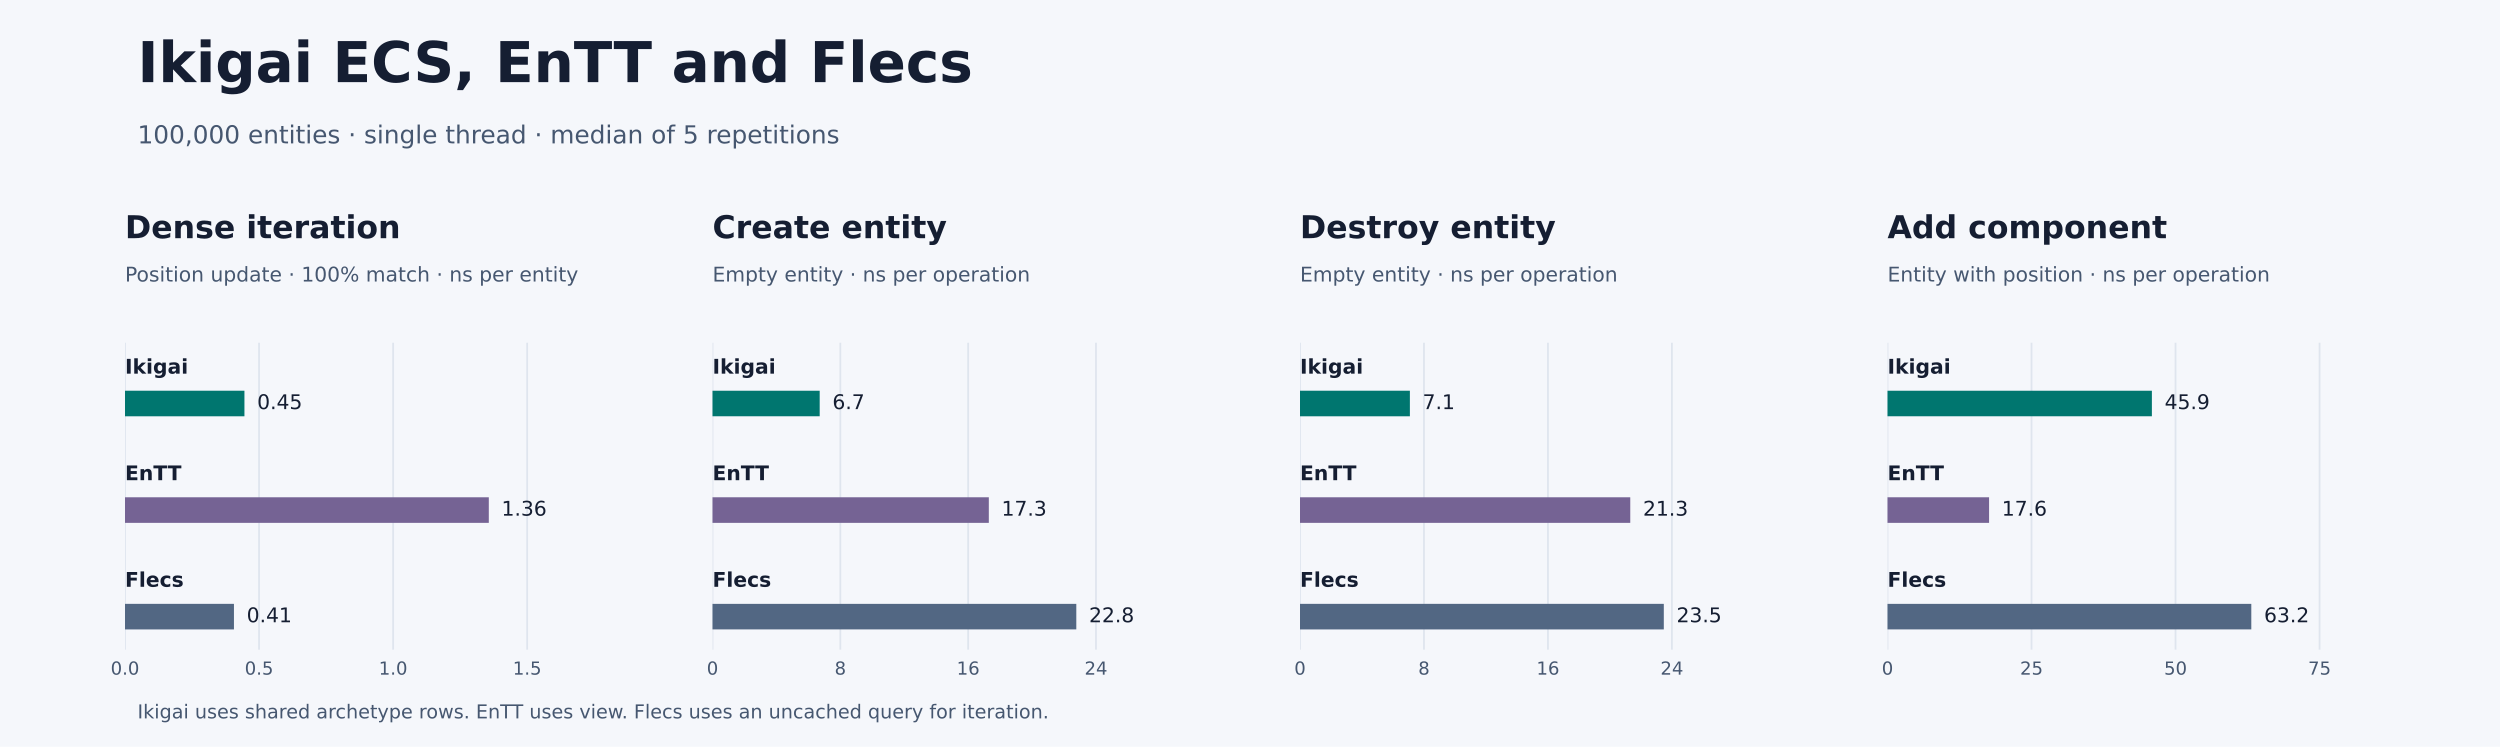
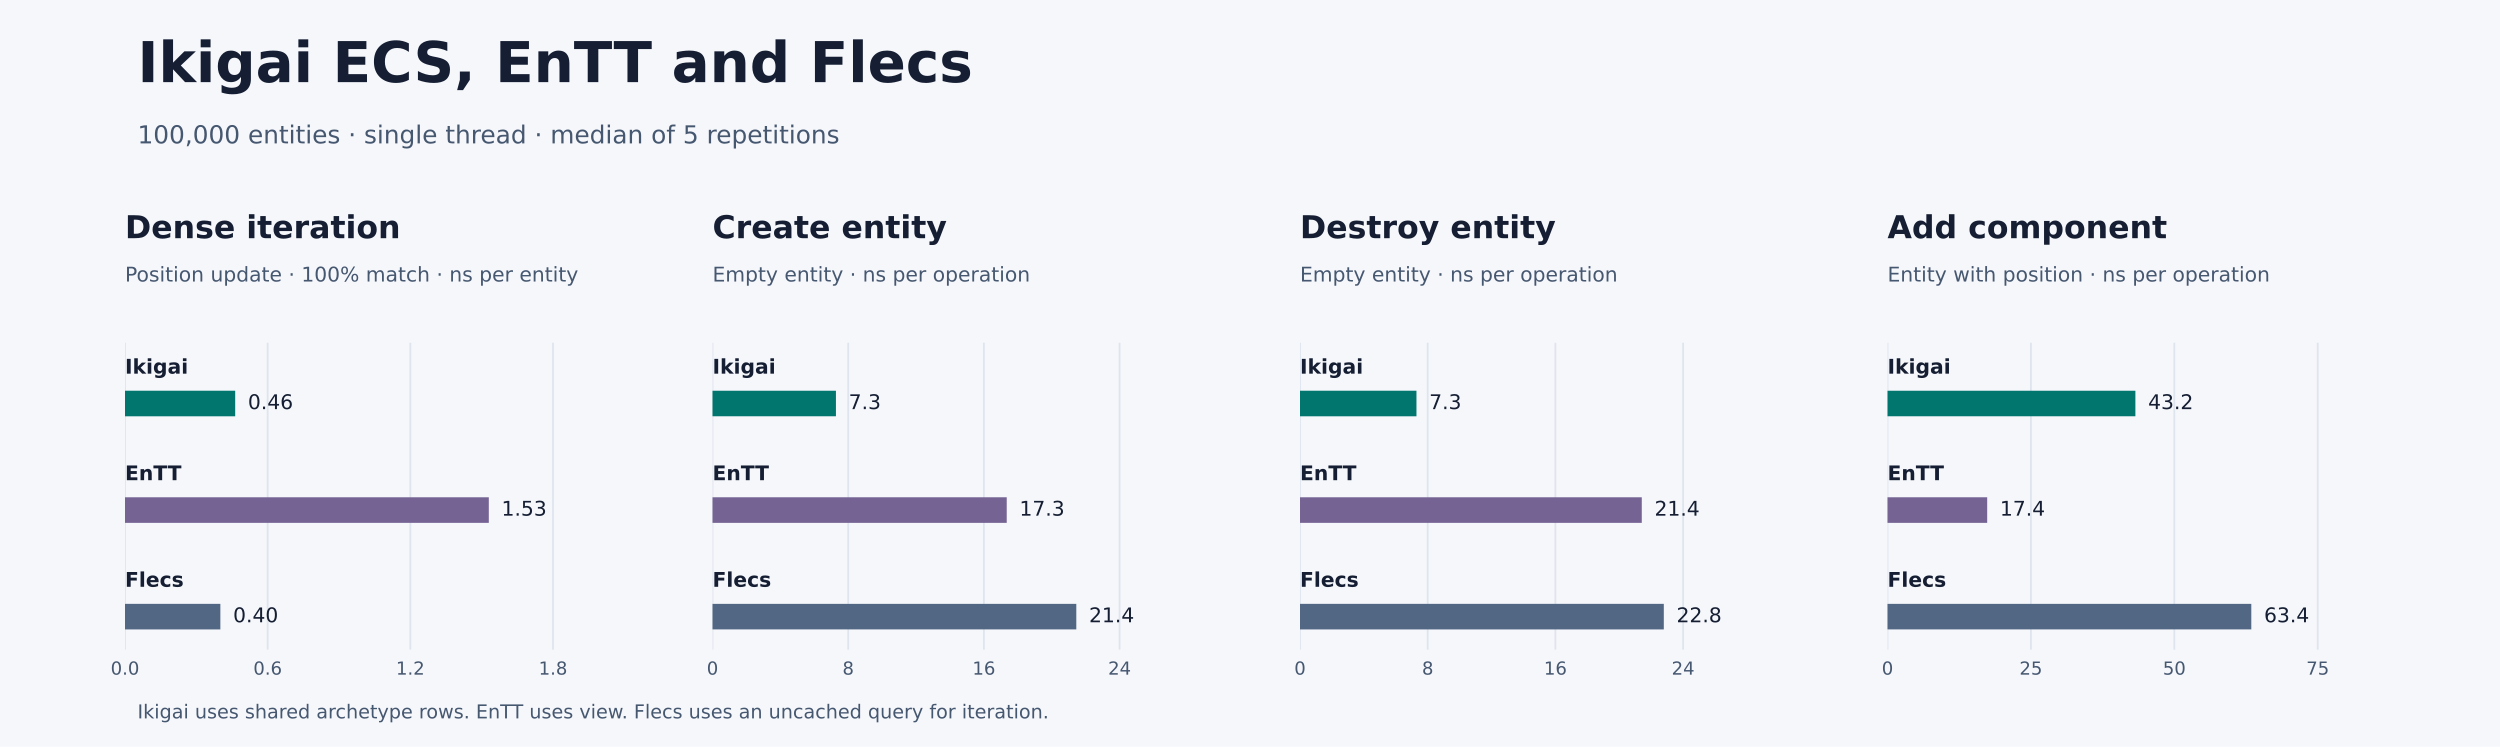
<svg xmlns="http://www.w3.org/2000/svg" width="1108.8pt" height="331.2pt" viewBox="0 0 1108.8 331.2" version="1.1">
  <defs>
    <style type="text/css">*{stroke-linejoin: round; stroke-linecap: butt}</style>
  </defs>
  <g id="figure_1">
    <g id="patch_1">
      <path d="M 0 331.2  L 1108.8 331.2  L 1108.8 0  L 0 0  z " style="fill: #f5f7fb" />
    </g>
    <g id="axes_1">
      <g id="patch_2">
        <path d="M 55.44 288.144  L 271.656 288.144  L 271.656 152.021  L 55.44 152.021  z " style="fill: #f5f7fb" />
      </g>
      <g id="matplotlib.axis_1">
        <g id="xtick_1">
          <g id="line2d_1">
            <path d="M 55.44 288.144  L 55.44 152.021  " clip-path="url(#p09d6c8a059)" style="fill: none; stroke: #dfe5ee; stroke-width: 0.8; stroke-linecap: square" />
          </g>
          <g id="line2d_2" />
          <g id="text_1">
            <text style="font-size: 8px; font-family: 'DejaVu Sans'; text-anchor: middle; fill: #465770" x="55.44" y="299.223" transform="rotate(-0 55.44 299.2228)">0.0</text>
          </g>
        </g>
        <g id="xtick_2">
          <g id="line2d_3">
-             <path d="M 114.897 288.144  L 114.897 152.021  " clip-path="url(#p09d6c8a059)" style="fill: none; stroke: #dfe5ee; stroke-width: 0.8; stroke-linecap: square" />
+             <path d="M 118.716 288.144  L 118.716 152.021  " clip-path="url(#p09d6c8a059)" style="fill: none; stroke: #dfe5ee; stroke-width: 0.8; stroke-linecap: square" />
          </g>
          <g id="line2d_4" />
          <g id="text_2">
-             <text style="font-size: 8px; font-family: 'DejaVu Sans'; text-anchor: middle; fill: #465770" x="114.897" y="299.223" transform="rotate(-0 114.8975 299.2228)">0.5</text>
+             <text style="font-size: 8px; font-family: 'DejaVu Sans'; text-anchor: middle; fill: #465770" x="118.716" y="299.223" transform="rotate(-0 118.7157 299.2228)">0.6</text>
          </g>
        </g>
        <g id="xtick_3">
          <g id="line2d_5">
-             <path d="M 174.355 288.144  L 174.355 152.021  " clip-path="url(#p09d6c8a059)" style="fill: none; stroke: #dfe5ee; stroke-width: 0.8; stroke-linecap: square" />
+             <path d="M 181.991 288.144  L 181.991 152.021  " clip-path="url(#p09d6c8a059)" style="fill: none; stroke: #dfe5ee; stroke-width: 0.8; stroke-linecap: square" />
          </g>
          <g id="line2d_6" />
          <g id="text_3">
-             <text style="font-size: 8px; font-family: 'DejaVu Sans'; text-anchor: middle; fill: #465770" x="174.355" y="299.223" transform="rotate(-0 174.355 299.2228)">1.0</text>
+             <text style="font-size: 8px; font-family: 'DejaVu Sans'; text-anchor: middle; fill: #465770" x="181.991" y="299.223" transform="rotate(-0 181.9914 299.2228)">1.2</text>
          </g>
        </g>
        <g id="xtick_4">
          <g id="line2d_7">
-             <path d="M 233.812 288.144  L 233.812 152.021  " clip-path="url(#p09d6c8a059)" style="fill: none; stroke: #dfe5ee; stroke-width: 0.8; stroke-linecap: square" />
+             <path d="M 245.267 288.144  L 245.267 152.021  " clip-path="url(#p09d6c8a059)" style="fill: none; stroke: #dfe5ee; stroke-width: 0.8; stroke-linecap: square" />
          </g>
          <g id="line2d_8" />
          <g id="text_4">
-             <text style="font-size: 8px; font-family: 'DejaVu Sans'; text-anchor: middle; fill: #465770" x="233.812" y="299.223" transform="rotate(-0 233.8124 299.2228)">1.5</text>
+             <text style="font-size: 8px; font-family: 'DejaVu Sans'; text-anchor: middle; fill: #465770" x="245.267" y="299.223" transform="rotate(-0 245.267 299.2228)">1.8</text>
          </g>
        </g>
      </g>
      <g id="matplotlib.axis_2" />
      <g id="patch_3">
-         <path d="M 55.44 184.634  L 108.413 184.634  L 108.413 173.29  L 55.44 173.29  z " clip-path="url(#p09d6c8a059)" style="fill: #00766f" />
+         <path d="M 55.44 184.634  L 104.309 184.634  L 104.309 173.29  L 55.44 173.29  z " clip-path="url(#p09d6c8a059)" style="fill: #00766f" />
      </g>
      <g id="patch_4">
        <path d="M 55.44 231.899  L 216.795 231.899  L 216.795 220.555  L 55.44 220.555  z " clip-path="url(#p09d6c8a059)" style="fill: #756394" />
      </g>
      <g id="patch_5">
-         <path d="M 55.44 279.164  L 103.763 279.164  L 103.763 267.82  L 55.44 267.82  z " clip-path="url(#p09d6c8a059)" style="fill: #526783" />
+         <path d="M 55.44 279.164  L 97.735 279.164  L 97.735 267.82  L 55.44 267.82  z " clip-path="url(#p09d6c8a059)" style="fill: #526783" />
      </g>
      <g id="text_5">
        <text style="font-weight: 700; font-size: 9px; font-family: 'DejaVu Sans'; text-anchor: start; fill: #151e32" x="55.44" y="165.728" transform="rotate(-0 55.44 165.7277)">Ikigai</text>
      </g>
      <g id="text_6">
-         <text style="font-size: 9px; font-family: 'DejaVu Sans'; text-anchor: start; fill: #151e32" x="114.061" y="181.445" transform="rotate(-0 114.0609 181.4453)">0.45</text>
+         <text style="font-size: 9px; font-family: 'DejaVu Sans'; text-anchor: start; fill: #151e32" x="109.956" y="181.445" transform="rotate(-0 109.9564 181.4453)">0.46</text>
      </g>
      <g id="text_7">
        <text style="font-weight: 700; font-size: 9px; font-family: 'DejaVu Sans'; text-anchor: start; fill: #151e32" x="55.44" y="212.993" transform="rotate(-0 55.44 212.9926)">EnTT</text>
      </g>
      <g id="text_8">
-         <text style="font-size: 9px; font-family: 'DejaVu Sans'; text-anchor: start; fill: #151e32" x="222.443" y="228.71" transform="rotate(-0 222.4427 228.7103)">1.36</text>
+         <text style="font-size: 9px; font-family: 'DejaVu Sans'; text-anchor: start; fill: #151e32" x="222.443" y="228.71" transform="rotate(-0 222.4427 228.7103)">1.53</text>
      </g>
      <g id="text_9">
        <text style="font-weight: 700; font-size: 9px; font-family: 'DejaVu Sans'; text-anchor: start; fill: #151e32" x="55.44" y="260.258" transform="rotate(-0 55.44 260.2577)">Flecs</text>
      </g>
      <g id="text_10">
-         <text style="font-size: 9px; font-family: 'DejaVu Sans'; text-anchor: start; fill: #151e32" x="109.41" y="275.975" transform="rotate(-0 109.41 275.9753)">0.41</text>
+         <text style="font-size: 9px; font-family: 'DejaVu Sans'; text-anchor: start; fill: #151e32" x="103.382" y="275.975" transform="rotate(-0 103.3819 275.9753)">0.40</text>
      </g>
    </g>
    <g id="axes_2">
      <g id="patch_6">
        <path d="M 316.008 288.144  L 532.224 288.144  L 532.224 152.021  L 316.008 152.021  z " style="fill: #f5f7fb" />
      </g>
      <g id="matplotlib.axis_3">
        <g id="xtick_5">
          <g id="line2d_9">
            <path d="M 316.008 288.144  L 316.008 152.021  " clip-path="url(#pbbb6a0b9e3)" style="fill: none; stroke: #dfe5ee; stroke-width: 0.8; stroke-linecap: square" />
          </g>
          <g id="line2d_10" />
          <g id="text_11">
            <text style="font-size: 8px; font-family: 'DejaVu Sans'; text-anchor: middle; fill: #465770" x="316.008" y="299.223" transform="rotate(-0 316.008 299.2228)">0</text>
          </g>
        </g>
        <g id="xtick_6">
          <g id="line2d_11">
-             <path d="M 372.703 288.144  L 372.703 152.021  " clip-path="url(#pbbb6a0b9e3)" style="fill: none; stroke: #dfe5ee; stroke-width: 0.8; stroke-linecap: square" />
+             <path d="M 376.191 288.144  L 376.191 152.021  " clip-path="url(#pbbb6a0b9e3)" style="fill: none; stroke: #dfe5ee; stroke-width: 0.8; stroke-linecap: square" />
          </g>
          <g id="line2d_12" />
          <g id="text_12">
-             <text style="font-size: 8px; font-family: 'DejaVu Sans'; text-anchor: middle; fill: #465770" x="372.703" y="299.223" transform="rotate(-0 372.7028 299.2228)">8</text>
+             <text style="font-size: 8px; font-family: 'DejaVu Sans'; text-anchor: middle; fill: #465770" x="376.191" y="299.223" transform="rotate(-0 376.1907 299.2228)">8</text>
          </g>
        </g>
        <g id="xtick_7">
          <g id="line2d_13">
-             <path d="M 429.398 288.144  L 429.398 152.021  " clip-path="url(#pbbb6a0b9e3)" style="fill: none; stroke: #dfe5ee; stroke-width: 0.8; stroke-linecap: square" />
+             <path d="M 436.373 288.144  L 436.373 152.021  " clip-path="url(#pbbb6a0b9e3)" style="fill: none; stroke: #dfe5ee; stroke-width: 0.8; stroke-linecap: square" />
          </g>
          <g id="line2d_14" />
          <g id="text_13">
-             <text style="font-size: 8px; font-family: 'DejaVu Sans'; text-anchor: middle; fill: #465770" x="429.398" y="299.223" transform="rotate(-0 429.3975 299.2228)">16</text>
+             <text style="font-size: 8px; font-family: 'DejaVu Sans'; text-anchor: middle; fill: #465770" x="436.373" y="299.223" transform="rotate(-0 436.3734 299.2228)">16</text>
          </g>
        </g>
        <g id="xtick_8">
          <g id="line2d_15">
-             <path d="M 486.092 288.144  L 486.092 152.021  " clip-path="url(#pbbb6a0b9e3)" style="fill: none; stroke: #dfe5ee; stroke-width: 0.8; stroke-linecap: square" />
+             <path d="M 496.556 288.144  L 496.556 152.021  " clip-path="url(#pbbb6a0b9e3)" style="fill: none; stroke: #dfe5ee; stroke-width: 0.8; stroke-linecap: square" />
          </g>
          <g id="line2d_16" />
          <g id="text_14">
-             <text style="font-size: 8px; font-family: 'DejaVu Sans'; text-anchor: middle; fill: #465770" x="486.092" y="299.223" transform="rotate(-0 486.0923 299.2228)">24</text>
+             <text style="font-size: 8px; font-family: 'DejaVu Sans'; text-anchor: middle; fill: #465770" x="496.556" y="299.223" transform="rotate(-0 496.556 299.2228)">24</text>
          </g>
        </g>
      </g>
      <g id="matplotlib.axis_4" />
      <g id="patch_7">
-         <path d="M 316.008 184.634  L 363.55 184.634  L 363.55 173.29  L 316.008 173.29  z " clip-path="url(#pbbb6a0b9e3)" style="fill: #00766f" />
+         <path d="M 316.008 184.634  L 370.757 184.634  L 370.757 173.29  L 316.008 173.29  z " clip-path="url(#pbbb6a0b9e3)" style="fill: #00766f" />
      </g>
      <g id="patch_8">
-         <path d="M 316.008 231.899  L 438.564 231.899  L 438.564 220.555  L 316.008 220.555  z " clip-path="url(#pbbb6a0b9e3)" style="fill: #756394" />
+         <path d="M 316.008 231.899  L 446.506 231.899  L 446.506 220.555  L 316.008 220.555  z " clip-path="url(#pbbb6a0b9e3)" style="fill: #756394" />
      </g>
      <g id="patch_9">
        <path d="M 316.008 279.164  L 477.363 279.164  L 477.363 267.82  L 316.008 267.82  z " clip-path="url(#pbbb6a0b9e3)" style="fill: #526783" />
      </g>
      <g id="text_15">
        <text style="font-weight: 700; font-size: 9px; font-family: 'DejaVu Sans'; text-anchor: start; fill: #151e32" x="316.008" y="165.728" transform="rotate(-0 316.008 165.7277)">Ikigai</text>
      </g>
      <g id="text_16">
-         <text style="font-size: 9px; font-family: 'DejaVu Sans'; text-anchor: start; fill: #151e32" x="369.197" y="181.445" transform="rotate(-0 369.197 181.4453)">6.7</text>
+         <text style="font-size: 9px; font-family: 'DejaVu Sans'; text-anchor: start; fill: #151e32" x="376.405" y="181.445" transform="rotate(-0 376.4047 181.4453)">7.3</text>
      </g>
      <g id="text_17">
        <text style="font-weight: 700; font-size: 9px; font-family: 'DejaVu Sans'; text-anchor: start; fill: #151e32" x="316.008" y="212.993" transform="rotate(-0 316.008 212.9926)">EnTT</text>
      </g>
      <g id="text_18">
-         <text style="font-size: 9px; font-family: 'DejaVu Sans'; text-anchor: start; fill: #151e32" x="444.212" y="228.71" transform="rotate(-0 444.2117 228.7103)">17.3</text>
+         <text style="font-size: 9px; font-family: 'DejaVu Sans'; text-anchor: start; fill: #151e32" x="452.154" y="228.71" transform="rotate(-0 452.1537 228.7103)">17.3</text>
      </g>
      <g id="text_19">
        <text style="font-weight: 700; font-size: 9px; font-family: 'DejaVu Sans'; text-anchor: start; fill: #151e32" x="316.008" y="260.258" transform="rotate(-0 316.008 260.2577)">Flecs</text>
      </g>
      <g id="text_20">
-         <text style="font-size: 9px; font-family: 'DejaVu Sans'; text-anchor: start; fill: #151e32" x="483.011" y="275.975" transform="rotate(-0 483.0107 275.9753)">22.8</text>
+         <text style="font-size: 9px; font-family: 'DejaVu Sans'; text-anchor: start; fill: #151e32" x="483.011" y="275.975" transform="rotate(-0 483.0107 275.9753)">21.4</text>
      </g>
    </g>
    <g id="axes_3">
      <g id="patch_10">
        <path d="M 576.576 288.144  L 792.792 288.144  L 792.792 152.021  L 576.576 152.021  z " style="fill: #f5f7fb" />
      </g>
      <g id="matplotlib.axis_5">
        <g id="xtick_9">
          <g id="line2d_17">
            <path d="M 576.576 288.144  L 576.576 152.021  " clip-path="url(#p056f604285)" style="fill: none; stroke: #dfe5ee; stroke-width: 0.8; stroke-linecap: square" />
          </g>
          <g id="line2d_18" />
          <g id="text_21">
            <text style="font-size: 8px; font-family: 'DejaVu Sans'; text-anchor: middle; fill: #465770" x="576.576" y="299.223" transform="rotate(-0 576.576 299.2228)">0</text>
          </g>
        </g>
        <g id="xtick_10">
          <g id="line2d_19">
-             <path d="M 631.56 288.144  L 631.56 152.021  " clip-path="url(#p056f604285)" style="fill: none; stroke: #dfe5ee; stroke-width: 0.8; stroke-linecap: square" />
+             <path d="M 633.212 288.144  L 633.212 152.021  " clip-path="url(#p056f604285)" style="fill: none; stroke: #dfe5ee; stroke-width: 0.8; stroke-linecap: square" />
          </g>
          <g id="line2d_20" />
          <g id="text_22">
-             <text style="font-size: 8px; font-family: 'DejaVu Sans'; text-anchor: middle; fill: #465770" x="631.56" y="299.223" transform="rotate(-0 631.5602 299.2228)">8</text>
+             <text style="font-size: 8px; font-family: 'DejaVu Sans'; text-anchor: middle; fill: #465770" x="633.212" y="299.223" transform="rotate(-0 633.2116 299.2228)">8</text>
          </g>
        </g>
        <g id="xtick_11">
          <g id="line2d_21">
-             <path d="M 686.544 288.144  L 686.544 152.021  " clip-path="url(#p056f604285)" style="fill: none; stroke: #dfe5ee; stroke-width: 0.8; stroke-linecap: square" />
+             <path d="M 689.847 288.144  L 689.847 152.021  " clip-path="url(#p056f604285)" style="fill: none; stroke: #dfe5ee; stroke-width: 0.8; stroke-linecap: square" />
          </g>
          <g id="line2d_22" />
          <g id="text_23">
-             <text style="font-size: 8px; font-family: 'DejaVu Sans'; text-anchor: middle; fill: #465770" x="686.544" y="299.223" transform="rotate(-0 686.5445 299.2228)">16</text>
+             <text style="font-size: 8px; font-family: 'DejaVu Sans'; text-anchor: middle; fill: #465770" x="689.847" y="299.223" transform="rotate(-0 689.8472 299.2228)">16</text>
          </g>
        </g>
        <g id="xtick_12">
          <g id="line2d_23">
-             <path d="M 741.529 288.144  L 741.529 152.021  " clip-path="url(#p056f604285)" style="fill: none; stroke: #dfe5ee; stroke-width: 0.8; stroke-linecap: square" />
+             <path d="M 746.483 288.144  L 746.483 152.021  " clip-path="url(#p056f604285)" style="fill: none; stroke: #dfe5ee; stroke-width: 0.8; stroke-linecap: square" />
          </g>
          <g id="line2d_24" />
          <g id="text_24">
-             <text style="font-size: 8px; font-family: 'DejaVu Sans'; text-anchor: middle; fill: #465770" x="741.529" y="299.223" transform="rotate(-0 741.5287 299.2228)">24</text>
+             <text style="font-size: 8px; font-family: 'DejaVu Sans'; text-anchor: middle; fill: #465770" x="746.483" y="299.223" transform="rotate(-0 746.4827 299.2228)">24</text>
          </g>
        </g>
      </g>
      <g id="matplotlib.axis_6" />
      <g id="patch_11">
-         <path d="M 576.576 184.634  L 625.309 184.634  L 625.309 173.29  L 576.576 173.29  z " clip-path="url(#p056f604285)" style="fill: #00766f" />
+         <path d="M 576.576 184.634  L 628.229 184.634  L 628.229 173.29  L 576.576 173.29  z " clip-path="url(#p056f604285)" style="fill: #00766f" />
      </g>
      <g id="patch_12">
-         <path d="M 576.576 231.899  L 723.055 231.899  L 723.055 220.555  L 576.576 220.555  z " clip-path="url(#p056f604285)" style="fill: #756394" />
+         <path d="M 576.576 231.899  L 728.162 231.899  L 728.162 220.555  L 576.576 220.555  z " clip-path="url(#p056f604285)" style="fill: #756394" />
      </g>
      <g id="patch_13">
        <path d="M 576.576 279.164  L 737.931 279.164  L 737.931 267.82  L 576.576 267.82  z " clip-path="url(#p056f604285)" style="fill: #526783" />
      </g>
      <g id="text_25">
        <text style="font-weight: 700; font-size: 9px; font-family: 'DejaVu Sans'; text-anchor: start; fill: #151e32" x="576.576" y="165.728" transform="rotate(-0 576.576 165.7277)">Ikigai</text>
      </g>
      <g id="text_26">
-         <text style="font-size: 9px; font-family: 'DejaVu Sans'; text-anchor: start; fill: #151e32" x="630.957" y="181.445" transform="rotate(-0 630.9568 181.4453)">7.1</text>
+         <text style="font-size: 9px; font-family: 'DejaVu Sans'; text-anchor: start; fill: #151e32" x="633.876" y="181.445" transform="rotate(-0 633.876 181.4453)">7.3</text>
      </g>
      <g id="text_27">
        <text style="font-weight: 700; font-size: 9px; font-family: 'DejaVu Sans'; text-anchor: start; fill: #151e32" x="576.576" y="212.993" transform="rotate(-0 576.576 212.9926)">EnTT</text>
      </g>
      <g id="text_28">
-         <text style="font-size: 9px; font-family: 'DejaVu Sans'; text-anchor: start; fill: #151e32" x="728.702" y="228.71" transform="rotate(-0 728.7024 228.7103)">21.3</text>
+         <text style="font-size: 9px; font-family: 'DejaVu Sans'; text-anchor: start; fill: #151e32" x="733.81" y="228.71" transform="rotate(-0 733.8098 228.7103)">21.4</text>
      </g>
      <g id="text_29">
        <text style="font-weight: 700; font-size: 9px; font-family: 'DejaVu Sans'; text-anchor: start; fill: #151e32" x="576.576" y="260.258" transform="rotate(-0 576.576 260.2577)">Flecs</text>
      </g>
      <g id="text_30">
-         <text style="font-size: 9px; font-family: 'DejaVu Sans'; text-anchor: start; fill: #151e32" x="743.579" y="275.975" transform="rotate(-0 743.5787 275.9753)">23.5</text>
+         <text style="font-size: 9px; font-family: 'DejaVu Sans'; text-anchor: start; fill: #151e32" x="743.579" y="275.975" transform="rotate(-0 743.5787 275.9753)">22.8</text>
      </g>
    </g>
    <g id="axes_4">
      <g id="patch_14">
        <path d="M 837.144 288.144  L 1053.36 288.144  L 1053.36 152.021  L 837.144 152.021  z " style="fill: #f5f7fb" />
      </g>
      <g id="matplotlib.axis_7">
        <g id="xtick_13">
          <g id="line2d_25">
            <path d="M 837.144 288.144  L 837.144 152.021  " clip-path="url(#p9bd4d64795)" style="fill: none; stroke: #dfe5ee; stroke-width: 0.8; stroke-linecap: square" />
          </g>
          <g id="line2d_26" />
          <g id="text_31">
            <text style="font-size: 8px; font-family: 'DejaVu Sans'; text-anchor: middle; fill: #465770" x="837.144" y="299.223" transform="rotate(-0 837.144 299.2228)">0</text>
          </g>
        </g>
        <g id="xtick_14">
          <g id="line2d_27">
-             <path d="M 901.018 288.144  L 901.018 152.021  " clip-path="url(#p9bd4d64795)" style="fill: none; stroke: #dfe5ee; stroke-width: 0.8; stroke-linecap: square" />
+             <path d="M 900.748 288.144  L 900.748 152.021  " clip-path="url(#p9bd4d64795)" style="fill: none; stroke: #dfe5ee; stroke-width: 0.8; stroke-linecap: square" />
          </g>
          <g id="line2d_28" />
          <g id="text_32">
-             <text style="font-size: 8px; font-family: 'DejaVu Sans'; text-anchor: middle; fill: #465770" x="901.018" y="299.223" transform="rotate(-0 901.0184 299.2228)">25</text>
+             <text style="font-size: 8px; font-family: 'DejaVu Sans'; text-anchor: middle; fill: #465770" x="900.748" y="299.223" transform="rotate(-0 900.7479 299.2228)">25</text>
          </g>
        </g>
        <g id="xtick_15">
          <g id="line2d_29">
-             <path d="M 964.893 288.144  L 964.893 152.021  " clip-path="url(#p9bd4d64795)" style="fill: none; stroke: #dfe5ee; stroke-width: 0.8; stroke-linecap: square" />
+             <path d="M 964.352 288.144  L 964.352 152.021  " clip-path="url(#p9bd4d64795)" style="fill: none; stroke: #dfe5ee; stroke-width: 0.8; stroke-linecap: square" />
          </g>
          <g id="line2d_30" />
          <g id="text_33">
-             <text style="font-size: 8px; font-family: 'DejaVu Sans'; text-anchor: middle; fill: #465770" x="964.893" y="299.223" transform="rotate(-0 964.8927 299.2228)">50</text>
+             <text style="font-size: 8px; font-family: 'DejaVu Sans'; text-anchor: middle; fill: #465770" x="964.352" y="299.223" transform="rotate(-0 964.3518 299.2228)">50</text>
          </g>
        </g>
        <g id="xtick_16">
          <g id="line2d_31">
-             <path d="M 1028.767 288.144  L 1028.767 152.021  " clip-path="url(#p9bd4d64795)" style="fill: none; stroke: #dfe5ee; stroke-width: 0.8; stroke-linecap: square" />
+             <path d="M 1027.956 288.144  L 1027.956 152.021  " clip-path="url(#p9bd4d64795)" style="fill: none; stroke: #dfe5ee; stroke-width: 0.8; stroke-linecap: square" />
          </g>
          <g id="line2d_32" />
          <g id="text_34">
-             <text style="font-size: 8px; font-family: 'DejaVu Sans'; text-anchor: middle; fill: #465770" x="1028.767" y="299.223" transform="rotate(-0 1028.767 299.2228)">75</text>
+             <text style="font-size: 8px; font-family: 'DejaVu Sans'; text-anchor: middle; fill: #465770" x="1027.956" y="299.223" transform="rotate(-0 1027.956 299.2228)">75</text>
          </g>
        </g>
      </g>
      <g id="matplotlib.axis_8" />
      <g id="patch_15">
-         <path d="M 837.144 184.634  L 954.405 184.634  L 954.405 173.29  L 837.144 173.29  z " clip-path="url(#p9bd4d64795)" style="fill: #00766f" />
+         <path d="M 837.144 184.634  L 947.087 184.634  L 947.087 173.29  L 837.144 173.29  z " clip-path="url(#p9bd4d64795)" style="fill: #00766f" />
      </g>
      <g id="patch_16">
-         <path d="M 837.144 231.899  L 882.195 231.899  L 882.195 220.555  L 837.144 220.555  z " clip-path="url(#p9bd4d64795)" style="fill: #756394" />
+         <path d="M 837.144 231.899  L 881.359 231.899  L 881.359 220.555  L 837.144 220.555  z " clip-path="url(#p9bd4d64795)" style="fill: #756394" />
      </g>
      <g id="patch_17">
        <path d="M 837.144 279.164  L 998.499 279.164  L 998.499 267.82  L 837.144 267.82  z " clip-path="url(#p9bd4d64795)" style="fill: #526783" />
      </g>
      <g id="text_35">
        <text style="font-weight: 700; font-size: 9px; font-family: 'DejaVu Sans'; text-anchor: start; fill: #151e32" x="837.144" y="165.728" transform="rotate(-0 837.144 165.7277)">Ikigai</text>
      </g>
      <g id="text_36">
-         <text style="font-size: 9px; font-family: 'DejaVu Sans'; text-anchor: start; fill: #151e32" x="960.053" y="181.445" transform="rotate(-0 960.0528 181.4453)">45.9</text>
+         <text style="font-size: 9px; font-family: 'DejaVu Sans'; text-anchor: start; fill: #151e32" x="952.734" y="181.445" transform="rotate(-0 952.7341 181.4453)">43.2</text>
      </g>
      <g id="text_37">
        <text style="font-weight: 700; font-size: 9px; font-family: 'DejaVu Sans'; text-anchor: start; fill: #151e32" x="837.144" y="212.993" transform="rotate(-0 837.144 212.9926)">EnTT</text>
      </g>
      <g id="text_38">
-         <text style="font-size: 9px; font-family: 'DejaVu Sans'; text-anchor: start; fill: #151e32" x="887.843" y="228.71" transform="rotate(-0 887.8428 228.7103)">17.6</text>
+         <text style="font-size: 9px; font-family: 'DejaVu Sans'; text-anchor: start; fill: #151e32" x="887.007" y="228.71" transform="rotate(-0 887.0068 228.7103)">17.4</text>
      </g>
      <g id="text_39">
        <text style="font-weight: 700; font-size: 9px; font-family: 'DejaVu Sans'; text-anchor: start; fill: #151e32" x="837.144" y="260.258" transform="rotate(-0 837.144 260.2577)">Flecs</text>
      </g>
      <g id="text_40">
-         <text style="font-size: 9px; font-family: 'DejaVu Sans'; text-anchor: start; fill: #151e32" x="1004.147" y="275.975" transform="rotate(-0 1004.147 275.9753)">63.2</text>
+         <text style="font-size: 9px; font-family: 'DejaVu Sans'; text-anchor: start; fill: #151e32" x="1004.147" y="275.975" transform="rotate(-0 1004.147 275.9753)">63.4</text>
      </g>
    </g>
    <g id="text_41">
      <text style="font-weight: 700; font-size: 25px; font-family: 'DejaVu Sans'; text-anchor: start; fill: #151e32" x="60.984" y="36.432" transform="rotate(-0 60.984 36.432)">Ikigai ECS, EnTT and Flecs</text>
    </g>
    <g id="text_42">
      <text style="font-size: 11px; font-family: 'DejaVu Sans'; text-anchor: start; fill: #465770" x="60.984" y="63.59" transform="rotate(-0 60.984 63.5904)">100,000 entities · single thread · median of 5 repetitions</text>
    </g>
    <g id="text_43">
      <text style="font-weight: 700; font-size: 14px; font-family: 'DejaVu Sans'; text-anchor: start; fill: #151e32" x="55.44" y="105.653" transform="rotate(-0 55.44 105.6528)">Dense iteration</text>
    </g>
    <g id="text_44">
      <text style="font-size: 9px; font-family: 'DejaVu Sans'; text-anchor: start; fill: #465770" x="55.44" y="124.862" transform="rotate(-0 55.44 124.8624)">Position update · 100% match · ns per entity</text>
    </g>
    <g id="text_45">
      <text style="font-weight: 700; font-size: 14px; font-family: 'DejaVu Sans'; text-anchor: start; fill: #151e32" x="316.008" y="105.653" transform="rotate(-0 316.008 105.6528)">Create entity</text>
    </g>
    <g id="text_46">
      <text style="font-size: 9px; font-family: 'DejaVu Sans'; text-anchor: start; fill: #465770" x="316.008" y="124.862" transform="rotate(-0 316.008 124.8624)">Empty entity · ns per operation</text>
    </g>
    <g id="text_47">
      <text style="font-weight: 700; font-size: 14px; font-family: 'DejaVu Sans'; text-anchor: start; fill: #151e32" x="576.576" y="105.653" transform="rotate(-0 576.576 105.6528)">Destroy entity</text>
    </g>
    <g id="text_48">
      <text style="font-size: 9px; font-family: 'DejaVu Sans'; text-anchor: start; fill: #465770" x="576.576" y="124.862" transform="rotate(-0 576.576 124.8624)">Empty entity · ns per operation</text>
    </g>
    <g id="text_49">
      <text style="font-weight: 700; font-size: 14px; font-family: 'DejaVu Sans'; text-anchor: start; fill: #151e32" x="837.144" y="105.653" transform="rotate(-0 837.144 105.6528)">Add component</text>
    </g>
    <g id="text_50">
      <text style="font-size: 9px; font-family: 'DejaVu Sans'; text-anchor: start; fill: #465770" x="837.144" y="124.862" transform="rotate(-0 837.144 124.8624)">Entity with position · ns per operation</text>
    </g>
    <g id="text_51">
      <text style="font-size: 8.5px; font-family: 'DejaVu Sans'; text-anchor: start; fill: #465770" x="60.984" y="318.614" transform="rotate(-0 60.984 318.6144)">Ikigai uses shared archetype rows. EnTT uses view. Flecs uses an uncached query for iteration.</text>
    </g>
  </g>
  <defs>
    <clipPath id="p09d6c8a059">
      <rect x="55.44" y="152.021" width="216.216" height="136.123" />
    </clipPath>
    <clipPath id="pbbb6a0b9e3">
      <rect x="316.008" y="152.021" width="216.216" height="136.123" />
    </clipPath>
    <clipPath id="p056f604285">
      <rect x="576.576" y="152.021" width="216.216" height="136.123" />
    </clipPath>
    <clipPath id="p9bd4d64795">
      <rect x="837.144" y="152.021" width="216.216" height="136.123" />
    </clipPath>
  </defs>
</svg>
